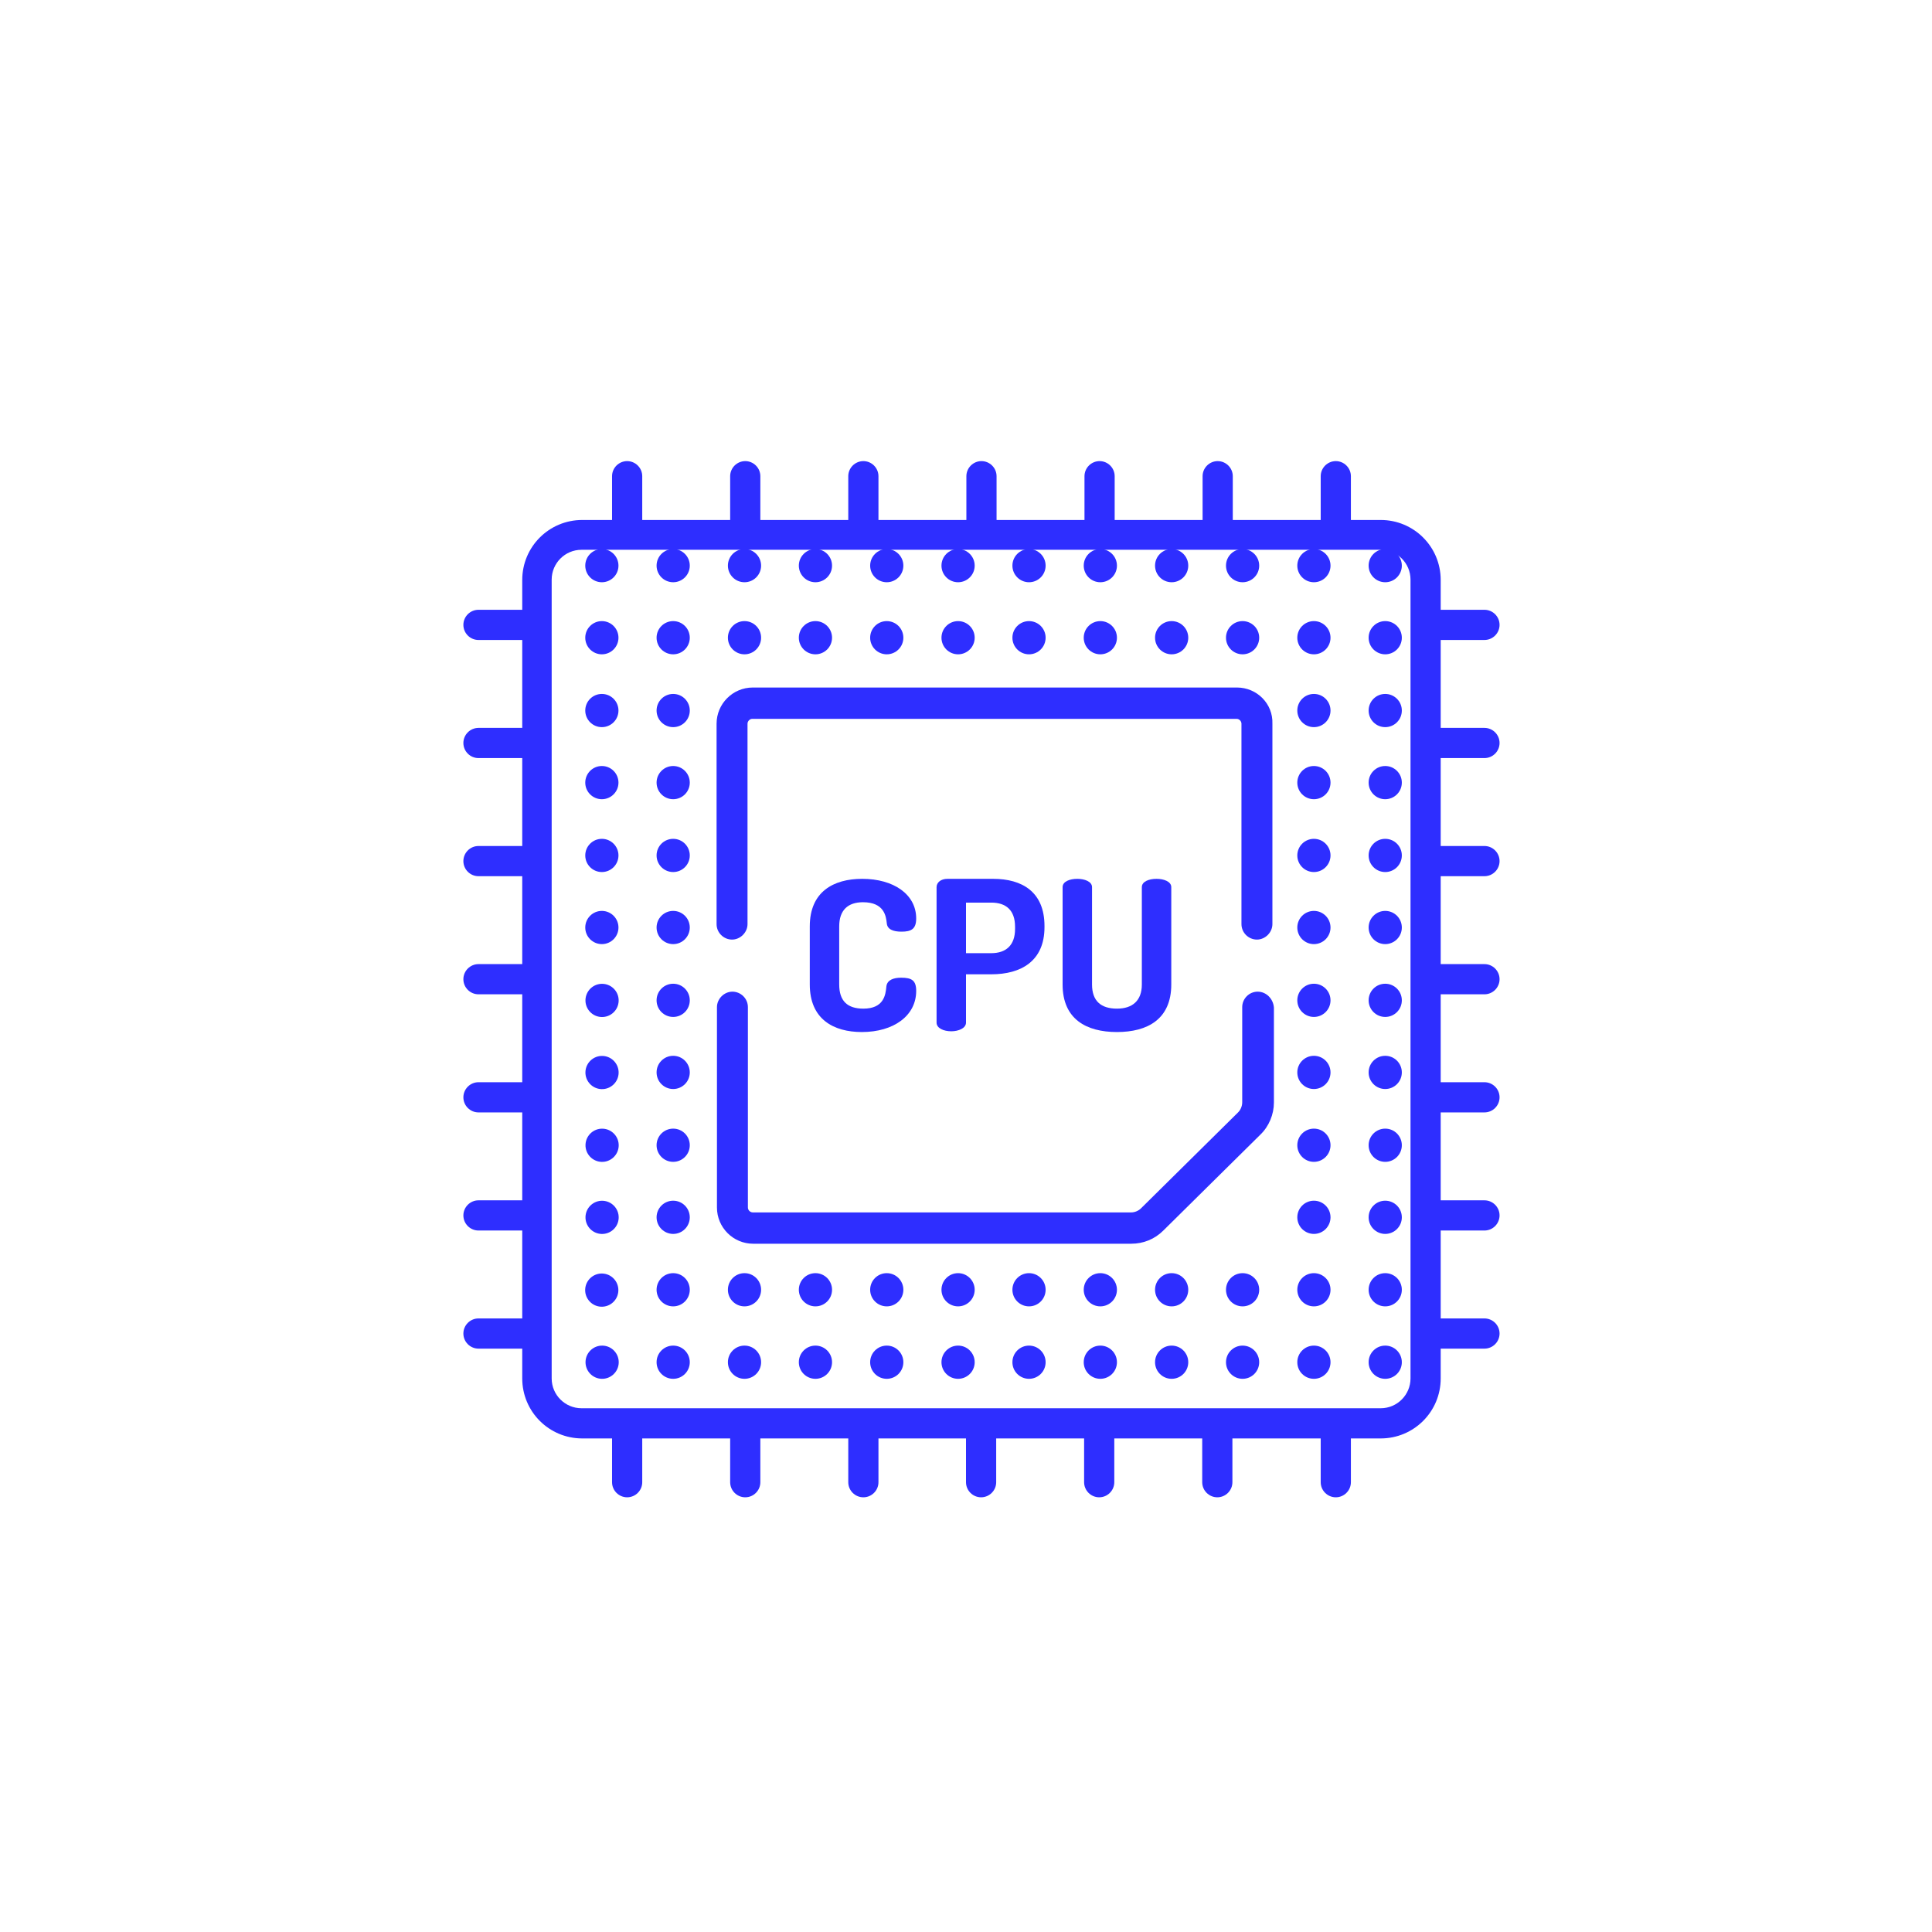
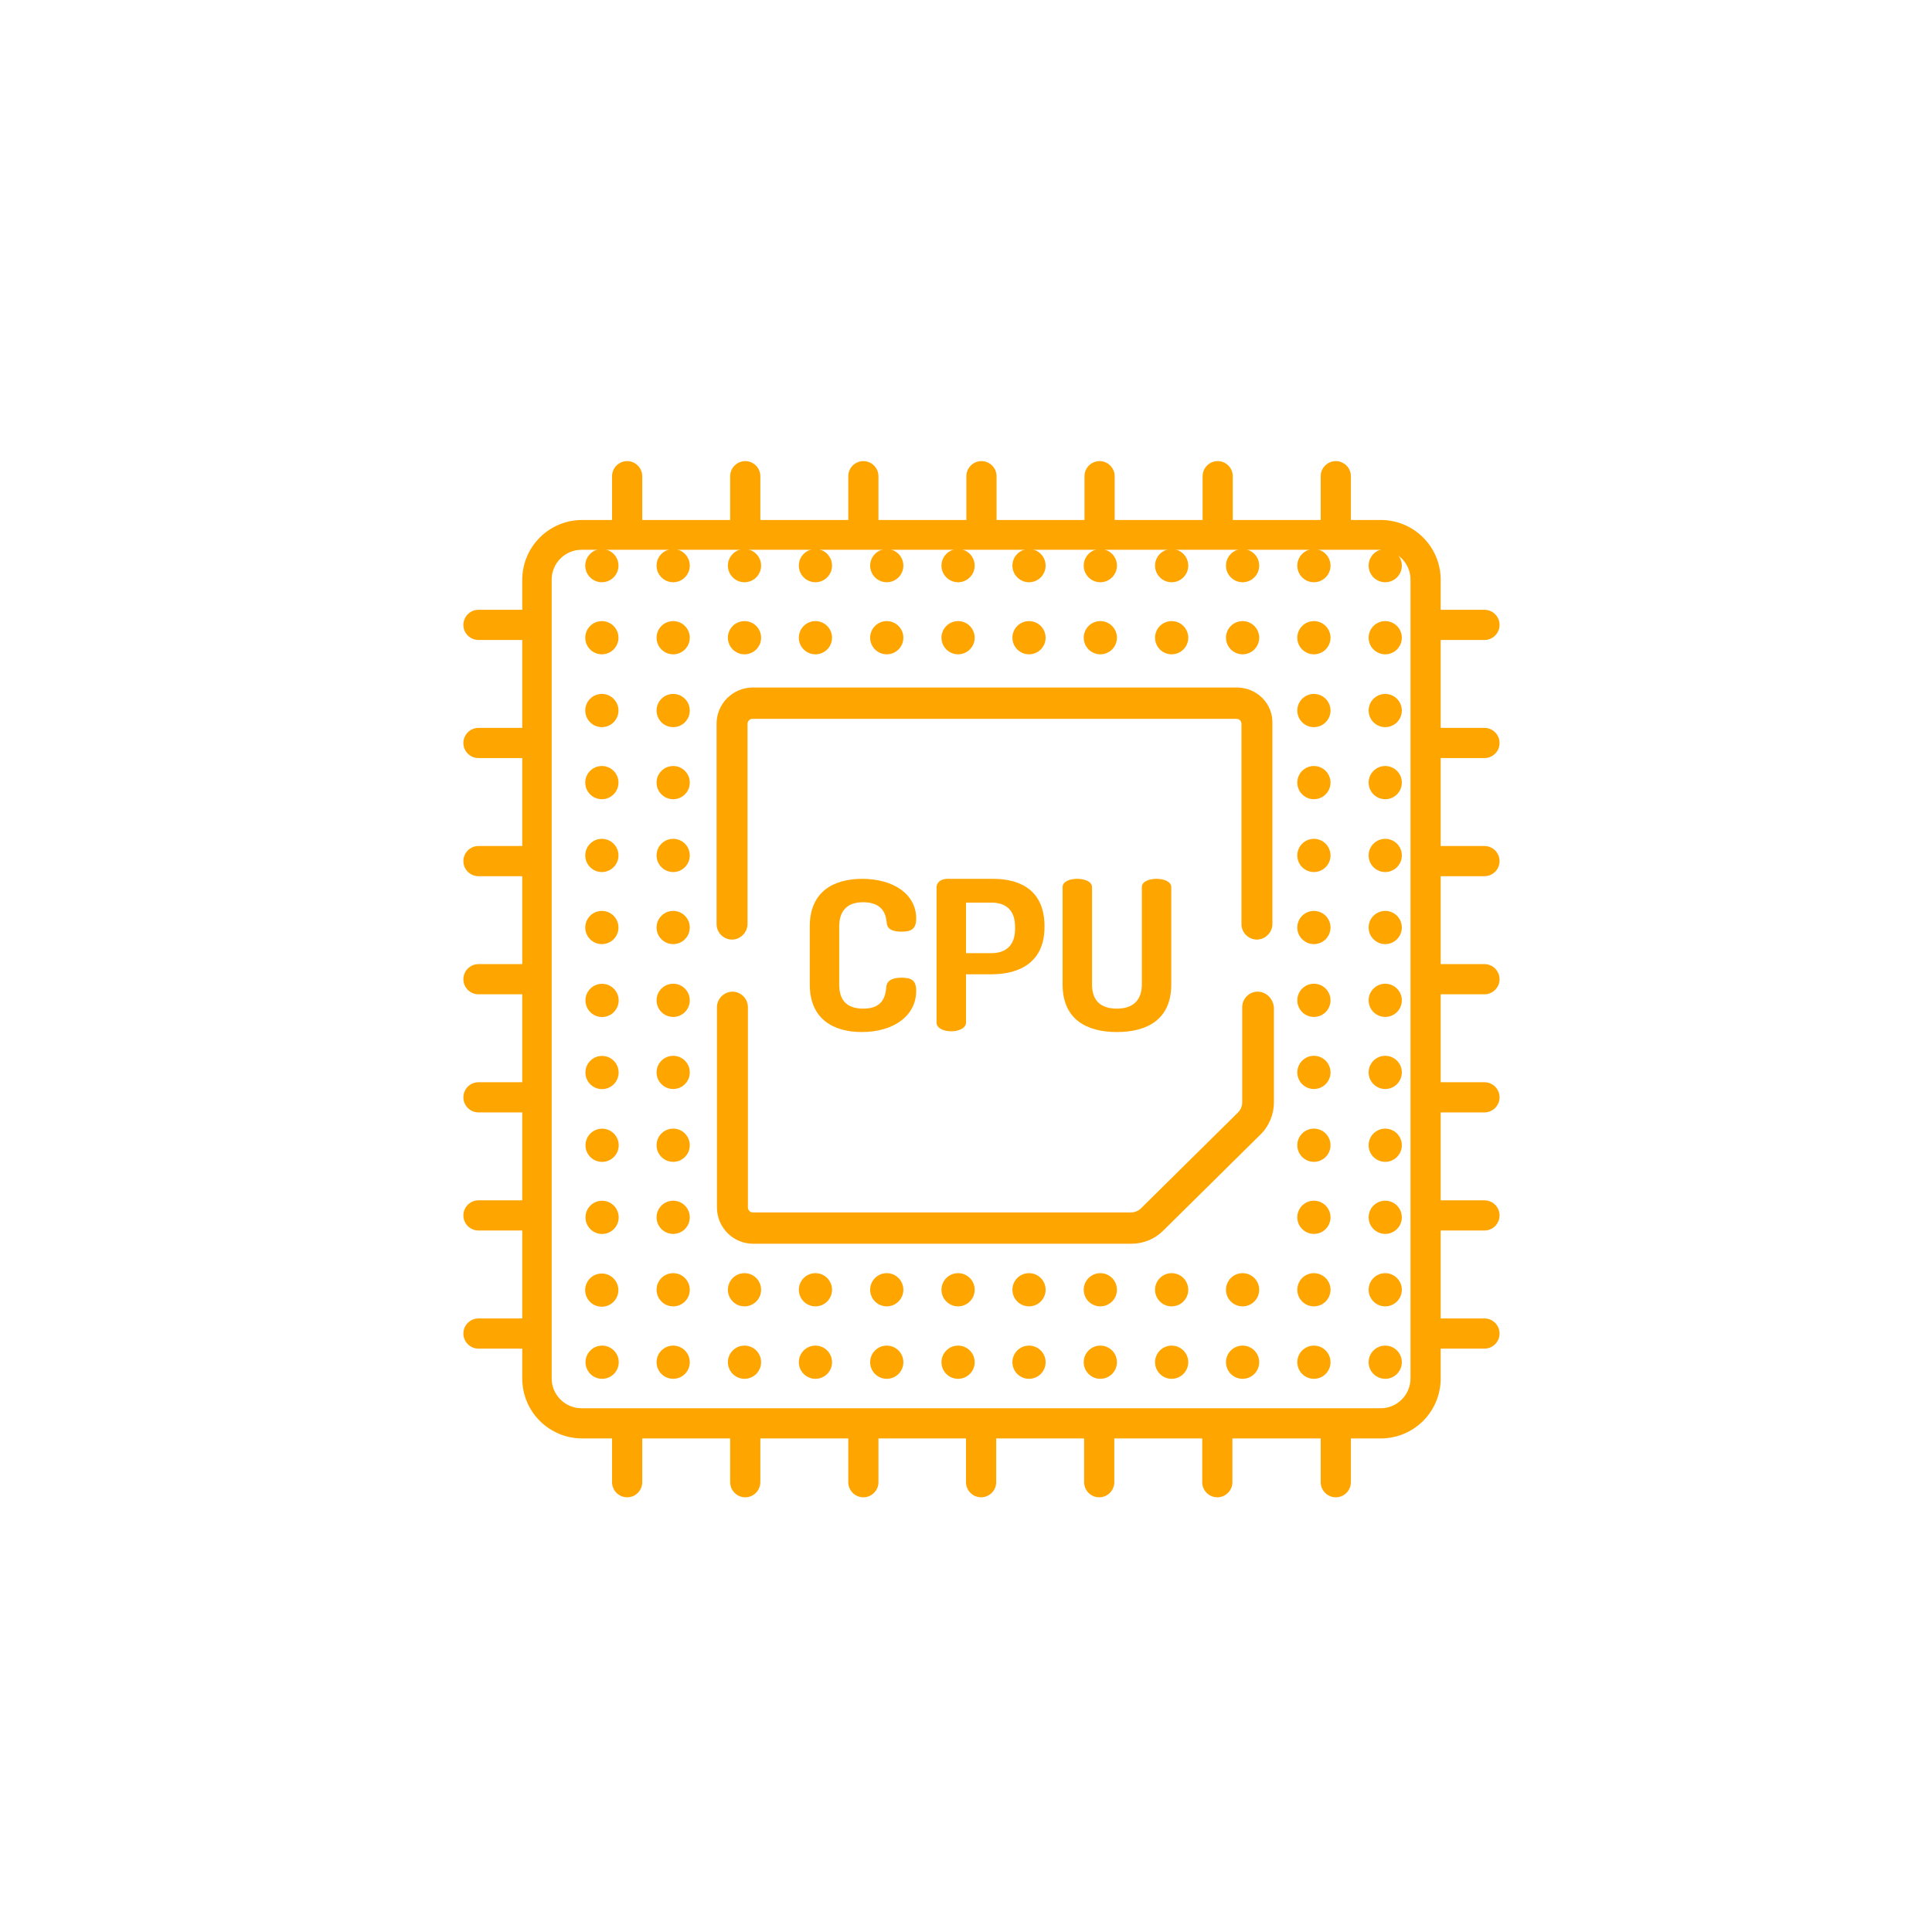
<svg xmlns="http://www.w3.org/2000/svg" version="1.1" id="Capa_1" x="0px" y="0px" viewBox="0 0 512 512" style="enable-background:new 0 0 512 512;" xml:space="preserve">
  <style type="text/css">
- 	.st0{fill:#2E2EFF;}
+ 	.st0{fill:#FFA500;}
</style>
  <g>
    <g>
      <path class="st0" d="M238.8,259.1c-2,0-3.7,0.6-3.9,2.3c-0.2,2.3-0.7,5.9-6.1,5.9c-4.2,0-6.4-2-6.4-6.4v-15.4    c0-4.3,2.3-6.4,6.3-6.4c5.7,0,6.1,3.8,6.3,5.5c0.1,1.7,1.7,2.3,3.9,2.3c2.6,0,3.9-0.7,3.9-3.5c0-6.4-6-10.5-14.3-10.5    c-7.6,0-13.9,3.4-13.9,12.6v15.4c0,9.2,6.3,12.6,13.8,12.6c8.4,0,14.4-4.3,14.4-10.9C242.8,259.8,241.6,259.1,238.8,259.1z" />
    </g>
  </g>
  <g>
    <g>
      <path class="st0" d="M263.2,232.9h-12.1c-1.8,0-2.9,1-2.9,2.2V271c0,1.5,1.9,2.3,3.9,2.3c1.9,0,3.9-0.8,3.9-2.3v-12.8h6.7    c7.9,0,14.1-3.5,14.1-12.5v-0.3C276.8,236.3,270.8,232.9,263.2,232.9z M269,246.2c0,4.3-2.4,6.4-6.3,6.4h-6.7v-13.4h6.7    c3.9,0,6.3,2,6.3,6.4V246.2L269,246.2z" />
    </g>
  </g>
  <g>
    <g>
      <path class="st0" d="M306.5,232.9c-2,0-3.9,0.7-3.9,2.2v25.8c0,4.3-2.5,6.4-6.6,6.4c-4.2,0-6.6-2-6.6-6.4v-25.8    c0-1.5-2-2.2-3.9-2.2c-2,0-3.9,0.7-3.9,2.2v25.8c0,9.2,6.3,12.6,14.4,12.6c8.1,0,14.4-3.4,14.4-12.6v-25.8    C310.4,233.6,308.4,232.9,306.5,232.9z" />
    </g>
  </g>
  <g>
    <g>
      <circle class="st0" cx="159.5" cy="149.9" r="4.4" />
    </g>
  </g>
  <g>
    <g>
      <circle class="st0" cx="178.4" cy="149.9" r="4.4" />
    </g>
  </g>
  <g>
    <g>
      <circle class="st0" cx="197.3" cy="149.9" r="4.4" />
    </g>
  </g>
  <g>
    <g>
      <circle class="st0" cx="216.1" cy="149.9" r="4.4" />
    </g>
  </g>
  <g>
    <g>
      <circle class="st0" cx="235" cy="149.9" r="4.4" />
    </g>
  </g>
  <g>
    <g>
      <circle class="st0" cx="253.9" cy="149.9" r="4.4" />
    </g>
  </g>
  <g>
    <g>
      <circle class="st0" cx="272.7" cy="149.9" r="4.4" />
    </g>
  </g>
  <g>
    <g>
      <circle class="st0" cx="291.6" cy="149.9" r="4.4" />
    </g>
  </g>
  <g>
    <g>
      <circle class="st0" cx="310.5" cy="149.9" r="4.4" />
    </g>
  </g>
  <g>
    <g>
      <circle class="st0" cx="329.3" cy="149.9" r="4.4" />
    </g>
  </g>
  <g>
    <g>
      <circle class="st0" cx="348.2" cy="149.9" r="4.4" />
    </g>
  </g>
  <g>
    <g>
      <circle class="st0" cx="367.1" cy="149.9" r="4.4" />
    </g>
  </g>
  <g>
    <g>
      <circle class="st0" cx="159.5" cy="169" r="4.4" />
    </g>
  </g>
  <g>
    <g>
      <circle class="st0" cx="178.4" cy="169" r="4.4" />
    </g>
  </g>
  <g>
    <g>
      <circle class="st0" cx="197.3" cy="169" r="4.4" />
    </g>
  </g>
  <g>
    <g>
      <circle class="st0" cx="216.1" cy="169" r="4.4" />
    </g>
  </g>
  <g>
    <g>
      <circle class="st0" cx="235" cy="169" r="4.4" />
    </g>
  </g>
  <g>
    <g>
      <circle class="st0" cx="253.9" cy="169" r="4.4" />
    </g>
  </g>
  <g>
    <g>
      <circle class="st0" cx="272.7" cy="169" r="4.4" />
    </g>
  </g>
  <g>
    <g>
      <circle class="st0" cx="291.6" cy="169" r="4.4" />
    </g>
  </g>
  <g>
    <g>
      <circle class="st0" cx="310.5" cy="169" r="4.4" />
    </g>
  </g>
  <g>
    <g>
      <circle class="st0" cx="329.3" cy="169" r="4.4" />
    </g>
  </g>
  <g>
    <g>
      <circle class="st0" cx="348.2" cy="169" r="4.4" />
    </g>
  </g>
  <g>
    <g>
      <circle class="st0" cx="367.1" cy="169" r="4.4" />
    </g>
  </g>
  <g>
    <g>
      <circle class="st0" cx="159.5" cy="188.3" r="4.4" />
    </g>
  </g>
  <g>
    <g>
      <circle class="st0" cx="178.4" cy="188.3" r="4.4" />
    </g>
  </g>
  <g>
    <g>
      <circle class="st0" cx="348.2" cy="188.3" r="4.4" />
    </g>
  </g>
  <g>
    <g>
      <circle class="st0" cx="367.1" cy="188.3" r="4.4" />
    </g>
  </g>
  <g>
    <g>
      <circle class="st0" cx="159.5" cy="207.4" r="4.4" />
    </g>
  </g>
  <g>
    <g>
      <circle class="st0" cx="178.4" cy="207.4" r="4.4" />
    </g>
  </g>
  <g>
    <g>
      <circle class="st0" cx="348.2" cy="207.4" r="4.4" />
    </g>
  </g>
  <g>
    <g>
      <circle class="st0" cx="367.1" cy="207.4" r="4.4" />
    </g>
  </g>
  <g>
    <g>
      <circle class="st0" cx="159.5" cy="226.7" r="4.4" />
    </g>
  </g>
  <g>
    <g>
      <circle class="st0" cx="178.4" cy="226.7" r="4.4" />
    </g>
  </g>
  <g>
    <g>
      <circle class="st0" cx="348.2" cy="226.7" r="4.4" />
    </g>
  </g>
  <g>
    <g>
      <circle class="st0" cx="367.1" cy="226.7" r="4.4" />
    </g>
  </g>
  <g>
    <g>
      <circle class="st0" cx="159.5" cy="245.8" r="4.4" />
    </g>
  </g>
  <g>
    <g>
      <circle class="st0" cx="178.4" cy="245.8" r="4.4" />
    </g>
  </g>
  <g>
    <g>
      <circle class="st0" cx="348.2" cy="245.8" r="4.4" />
    </g>
  </g>
  <g>
    <g>
      <circle class="st0" cx="367.1" cy="245.8" r="4.4" />
    </g>
  </g>
  <g>
    <g>
      <ellipse transform="matrix(3.327791e-02 -0.9994 0.9994 3.327791e-02 -110.6964 415.7048)" class="st0" cx="159.5" cy="265.1" rx="4.4" ry="4.4" />
    </g>
  </g>
  <g>
    <g>
      <circle class="st0" cx="178.4" cy="265.1" r="4.4" />
    </g>
  </g>
  <g>
    <g>
      <circle class="st0" cx="348.2" cy="265.1" r="4.4" />
    </g>
  </g>
  <g>
    <g>
      <circle class="st0" cx="367.1" cy="265.1" r="4.4" />
    </g>
  </g>
  <g>
    <g>
      <ellipse transform="matrix(3.327791e-02 -0.9994 0.9994 3.327791e-02 -129.7941 434.1772)" class="st0" cx="159.5" cy="284.2" rx="4.4" ry="4.4" />
    </g>
  </g>
  <g>
    <g>
      <circle class="st0" cx="178.4" cy="284.2" r="4.4" />
    </g>
  </g>
  <g>
    <g>
      <circle class="st0" cx="348.2" cy="284.2" r="4.4" />
    </g>
  </g>
  <g>
    <g>
      <circle class="st0" cx="367.1" cy="284.2" r="4.4" />
    </g>
  </g>
  <g>
    <g>
      <ellipse transform="matrix(3.327791e-02 -0.9994 0.9994 3.327791e-02 -149.0625 452.8148)" class="st0" cx="159.5" cy="303.5" rx="4.4" ry="4.4" />
    </g>
  </g>
  <g>
    <g>
      <circle class="st0" cx="178.4" cy="303.5" r="4.4" />
    </g>
  </g>
  <g>
    <g>
      <circle class="st0" cx="348.2" cy="303.5" r="4.4" />
    </g>
  </g>
  <g>
    <g>
      <circle class="st0" cx="367.1" cy="303.5" r="4.4" />
    </g>
  </g>
  <g>
    <g>
      <ellipse transform="matrix(3.327791e-02 -0.9994 0.9994 3.327791e-02 -168.1547 471.2818)" class="st0" cx="159.5" cy="322.6" rx="4.4" ry="4.4" />
    </g>
  </g>
  <g>
    <g>
      <circle class="st0" cx="178.4" cy="322.6" r="4.4" />
    </g>
  </g>
  <g>
    <g>
      <circle class="st0" cx="348.2" cy="322.6" r="4.4" />
    </g>
  </g>
  <g>
    <g>
      <circle class="st0" cx="367.1" cy="322.6" r="4.4" />
    </g>
  </g>
  <g>
    <g>
      <ellipse transform="matrix(3.327791e-02 -0.9994 0.9994 3.327791e-02 -187.4286 489.9247)" class="st0" cx="159.5" cy="341.8" rx="4.4" ry="4.4" />
    </g>
  </g>
  <g>
    <g>
      <circle class="st0" cx="178.4" cy="341.8" r="4.4" />
    </g>
  </g>
  <g>
    <g>
      <circle class="st0" cx="197.3" cy="341.8" r="4.4" />
    </g>
  </g>
  <g>
    <g>
      <circle class="st0" cx="216.1" cy="341.8" r="4.4" />
    </g>
  </g>
  <g>
    <g>
      <circle class="st0" cx="235" cy="341.8" r="4.4" />
    </g>
  </g>
  <g>
    <g>
      <circle class="st0" cx="253.9" cy="341.8" r="4.4" />
    </g>
  </g>
  <g>
    <g>
      <circle class="st0" cx="272.7" cy="341.8" r="4.4" />
    </g>
  </g>
  <g>
    <g>
      <circle class="st0" cx="291.6" cy="341.8" r="4.4" />
    </g>
  </g>
  <g>
    <g>
      <circle class="st0" cx="310.5" cy="341.8" r="4.4" />
    </g>
  </g>
  <g>
    <g>
      <circle class="st0" cx="329.3" cy="341.8" r="4.4" />
    </g>
  </g>
  <g>
    <g>
      <circle class="st0" cx="348.2" cy="341.8" r="4.4" />
    </g>
  </g>
  <g>
    <g>
      <circle class="st0" cx="367.1" cy="341.8" r="4.4" />
    </g>
  </g>
  <g>
    <g>
      <ellipse transform="matrix(3.327791e-02 -0.9994 0.9994 3.327791e-02 -206.5208 508.3918)" class="st0" cx="159.5" cy="361" rx="4.4" ry="4.4" />
    </g>
  </g>
  <g>
    <g>
      <circle class="st0" cx="178.4" cy="361" r="4.4" />
    </g>
  </g>
  <g>
    <g>
      <circle class="st0" cx="197.3" cy="361" r="4.4" />
    </g>
  </g>
  <g>
    <g>
      <circle class="st0" cx="216.1" cy="361" r="4.4" />
    </g>
  </g>
  <g>
    <g>
      <circle class="st0" cx="235" cy="361" r="4.4" />
    </g>
  </g>
  <g>
    <g>
      <circle class="st0" cx="253.9" cy="361" r="4.4" />
    </g>
  </g>
  <g>
    <g>
      <circle class="st0" cx="272.7" cy="361" r="4.4" />
    </g>
  </g>
  <g>
    <g>
      <circle class="st0" cx="291.6" cy="361" r="4.4" />
    </g>
  </g>
  <g>
    <g>
      <circle class="st0" cx="310.5" cy="361" r="4.4" />
    </g>
  </g>
  <g>
    <g>
      <circle class="st0" cx="329.3" cy="361" r="4.4" />
    </g>
  </g>
  <g>
    <g>
      <circle class="st0" cx="348.2" cy="361" r="4.4" />
    </g>
  </g>
  <g>
    <g>
      <circle class="st0" cx="367.1" cy="361" r="4.4" />
    </g>
  </g>
  <g>
    <g>
      <path class="st0" d="M327.8,182.2H199.5c-5.3,0-9.6,4.3-9.6,9.6v53.1c0,2.3,1.9,4.1,4.1,4.1s4.1-1.9,4.1-4.1v-53.1    c0-0.7,0.6-1.3,1.3-1.3h128.3c0.7,0,1.3,0.6,1.3,1.3v53.1c0,2.3,1.9,4.1,4.1,4.1s4.1-1.9,4.1-4.1v-53.1    C337.4,186.5,333.1,182.2,327.8,182.2z" />
    </g>
  </g>
  <g>
    <g>
      <path class="st0" d="M333.3,262.8c-2.3,0-4.1,1.9-4.1,4.1v25.2c0,1-0.4,2-1.1,2.7l-25.7,25.4c-0.7,0.7-1.7,1.1-2.6,1.1H199.5    c-0.7,0-1.3-0.6-1.3-1.3v-53.1c0-2.3-1.9-4.1-4.1-4.1s-4.1,1.9-4.1,4.1V320c0,5.3,4.3,9.6,9.6,9.6h100.2c3.2,0,6.2-1.2,8.5-3.5    l25.7-25.4c2.3-2.2,3.6-5.4,3.6-8.5v-25.2C337.4,264.6,335.5,262.8,333.3,262.8z" />
    </g>
  </g>
  <g>
    <g>
      <path class="st0" d="M393.4,200.9c2.2,0,4-1.8,4-4c0-2.2-1.8-4-4-4h-11.6v-23.3h11.6c2.2,0,4-1.8,4-4c0-2.2-1.8-4-4-4h-11.6v-7.9    c0-8.8-7.1-15.9-15.9-15.9H358v-11.6c0-2.2-1.8-4-4-4s-4,1.8-4,4v11.6h-23.3v-11.6c0-2.2-1.8-4-4-4c-2.2,0-4,1.8-4,4v11.6h-23.3    v-11.6c0-2.2-1.8-4-4-4s-4,1.8-4,4v11.6h-23.3v-11.6c0-2.2-1.8-4-4-4c-2.2,0-4,1.8-4,4v11.6h-23.3v-11.6c0-2.2-1.8-4-4-4    c-2.2,0-4,1.8-4,4v11.6h-23.3v-11.6c0-2.2-1.8-4-4-4c-2.2,0-4,1.8-4,4v11.6h-23.3v-11.6c0-2.2-1.8-4-4-4c-2.2,0-4,1.8-4,4v11.6    h-7.9c-8.8,0-15.9,7.1-15.9,15.9v7.9h-11.6c-2.2,0-4,1.8-4,4c0,2.2,1.8,4,4,4h11.6v23.3h-11.6c-2.2,0-4,1.8-4,4c0,2.2,1.8,4,4,4    h11.6v23.3h-11.6c-2.2,0-4,1.8-4,4c0,2.2,1.8,4,4,4h11.6v23.3h-11.6c-2.2,0-4,1.8-4,4c0,2.2,1.8,4,4,4h11.6v23.3h-11.6    c-2.2,0-4,1.8-4,4s1.8,4,4,4h11.6v23.3h-11.6c-2.2,0-4,1.8-4,4c0,2.2,1.8,4,4,4h11.6v23.3h-11.6c-2.2,0-4,1.8-4,4s1.8,4,4,4h11.6    v7.9c0,8.8,7.1,15.9,15.9,15.9h7.9v11.6c0,2.2,1.8,4,4,4c2.2,0,4-1.8,4-4v-11.6h23.3v11.6c0,2.2,1.8,4,4,4c2.2,0,4-1.8,4-4v-11.6    h23.3v11.6c0,2.2,1.8,4,4,4c2.2,0,4-1.8,4-4v-11.6H256v11.6c0,2.2,1.8,4,4,4c2.2,0,4-1.8,4-4v-11.6h23.3v11.6c0,2.2,1.8,4,4,4    s4-1.8,4-4v-11.6h23.3v11.6c0,2.2,1.8,4,4,4c2.2,0,4-1.8,4-4v-11.6H350v11.6c0,2.2,1.8,4,4,4s4-1.8,4-4v-11.6h7.9    c8.8,0,15.9-7.1,15.9-15.9v-7.9h11.6c2.2,0,4-1.8,4-4s-1.8-4-4-4h-11.6v-23.3h11.6c2.2,0,4-1.8,4-4c0-2.2-1.8-4-4-4h-11.6v-23.3    h11.6c2.2,0,4-1.8,4-4s-1.8-4-4-4h-11.6v-23.3h11.6c2.2,0,4-1.8,4-4c0-2.2-1.8-4-4-4h-11.6v-23.3h11.6c2.2,0,4-1.8,4-4    c0-2.2-1.8-4-4-4h-11.6v-23.3H393.4z M373.8,165.6C373.8,165.6,373.8,165.6,373.8,165.6C373.8,165.6,373.8,165.6,373.8,165.6v31.3    c0,0,0,0,0,0c0,0,0,0,0,0v31.3c0,0,0,0,0,0c0,0,0,0,0,0v31.3c0,0,0,0,0,0c0,0,0,0,0,0v31.3c0,0,0,0,0,0c0,0,0,0,0,0v31.3    c0,0,0,0,0,0c0,0,0,0,0,0v31.3c0,0,0,0,0,0c0,0,0,0,0,0v11.9c0,4.3-3.5,7.9-7.9,7.9H154.1c-4.3,0-7.9-3.5-7.9-7.9V153.6    c0-4.3,3.5-7.9,7.9-7.9h211.8c4.3,0,7.9,3.5,7.9,7.9V165.6z" />
    </g>
  </g>
</svg>
